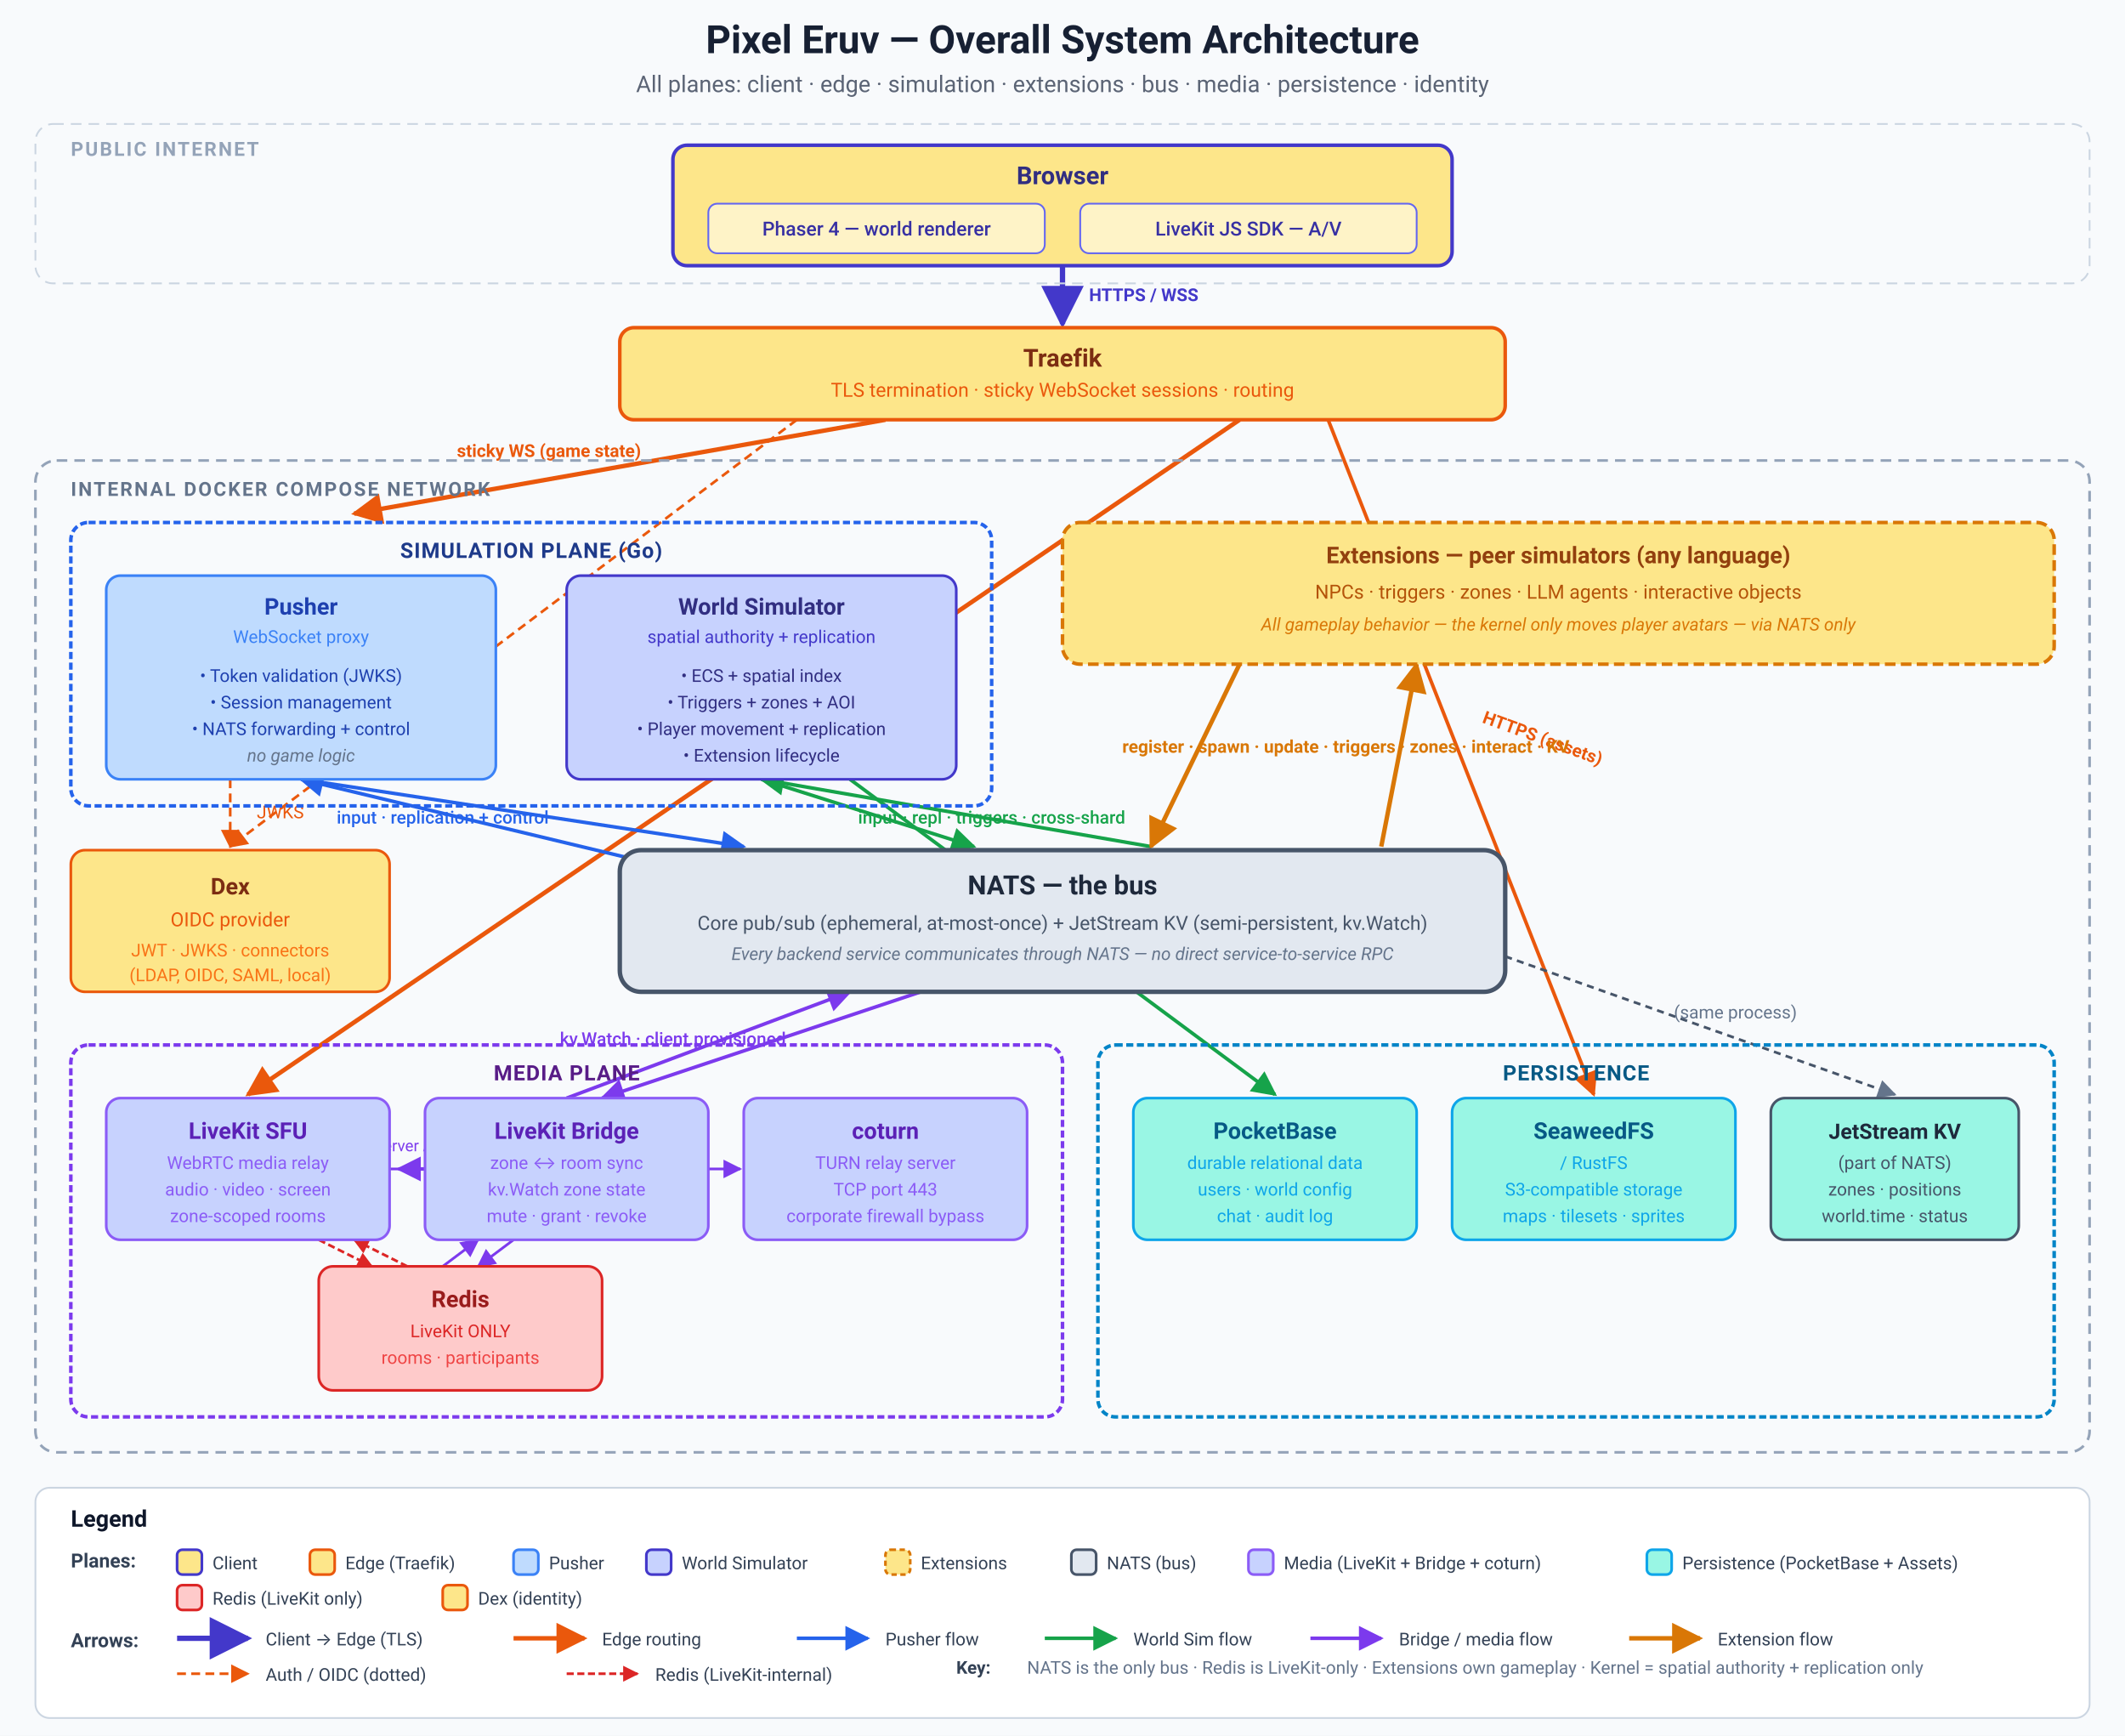
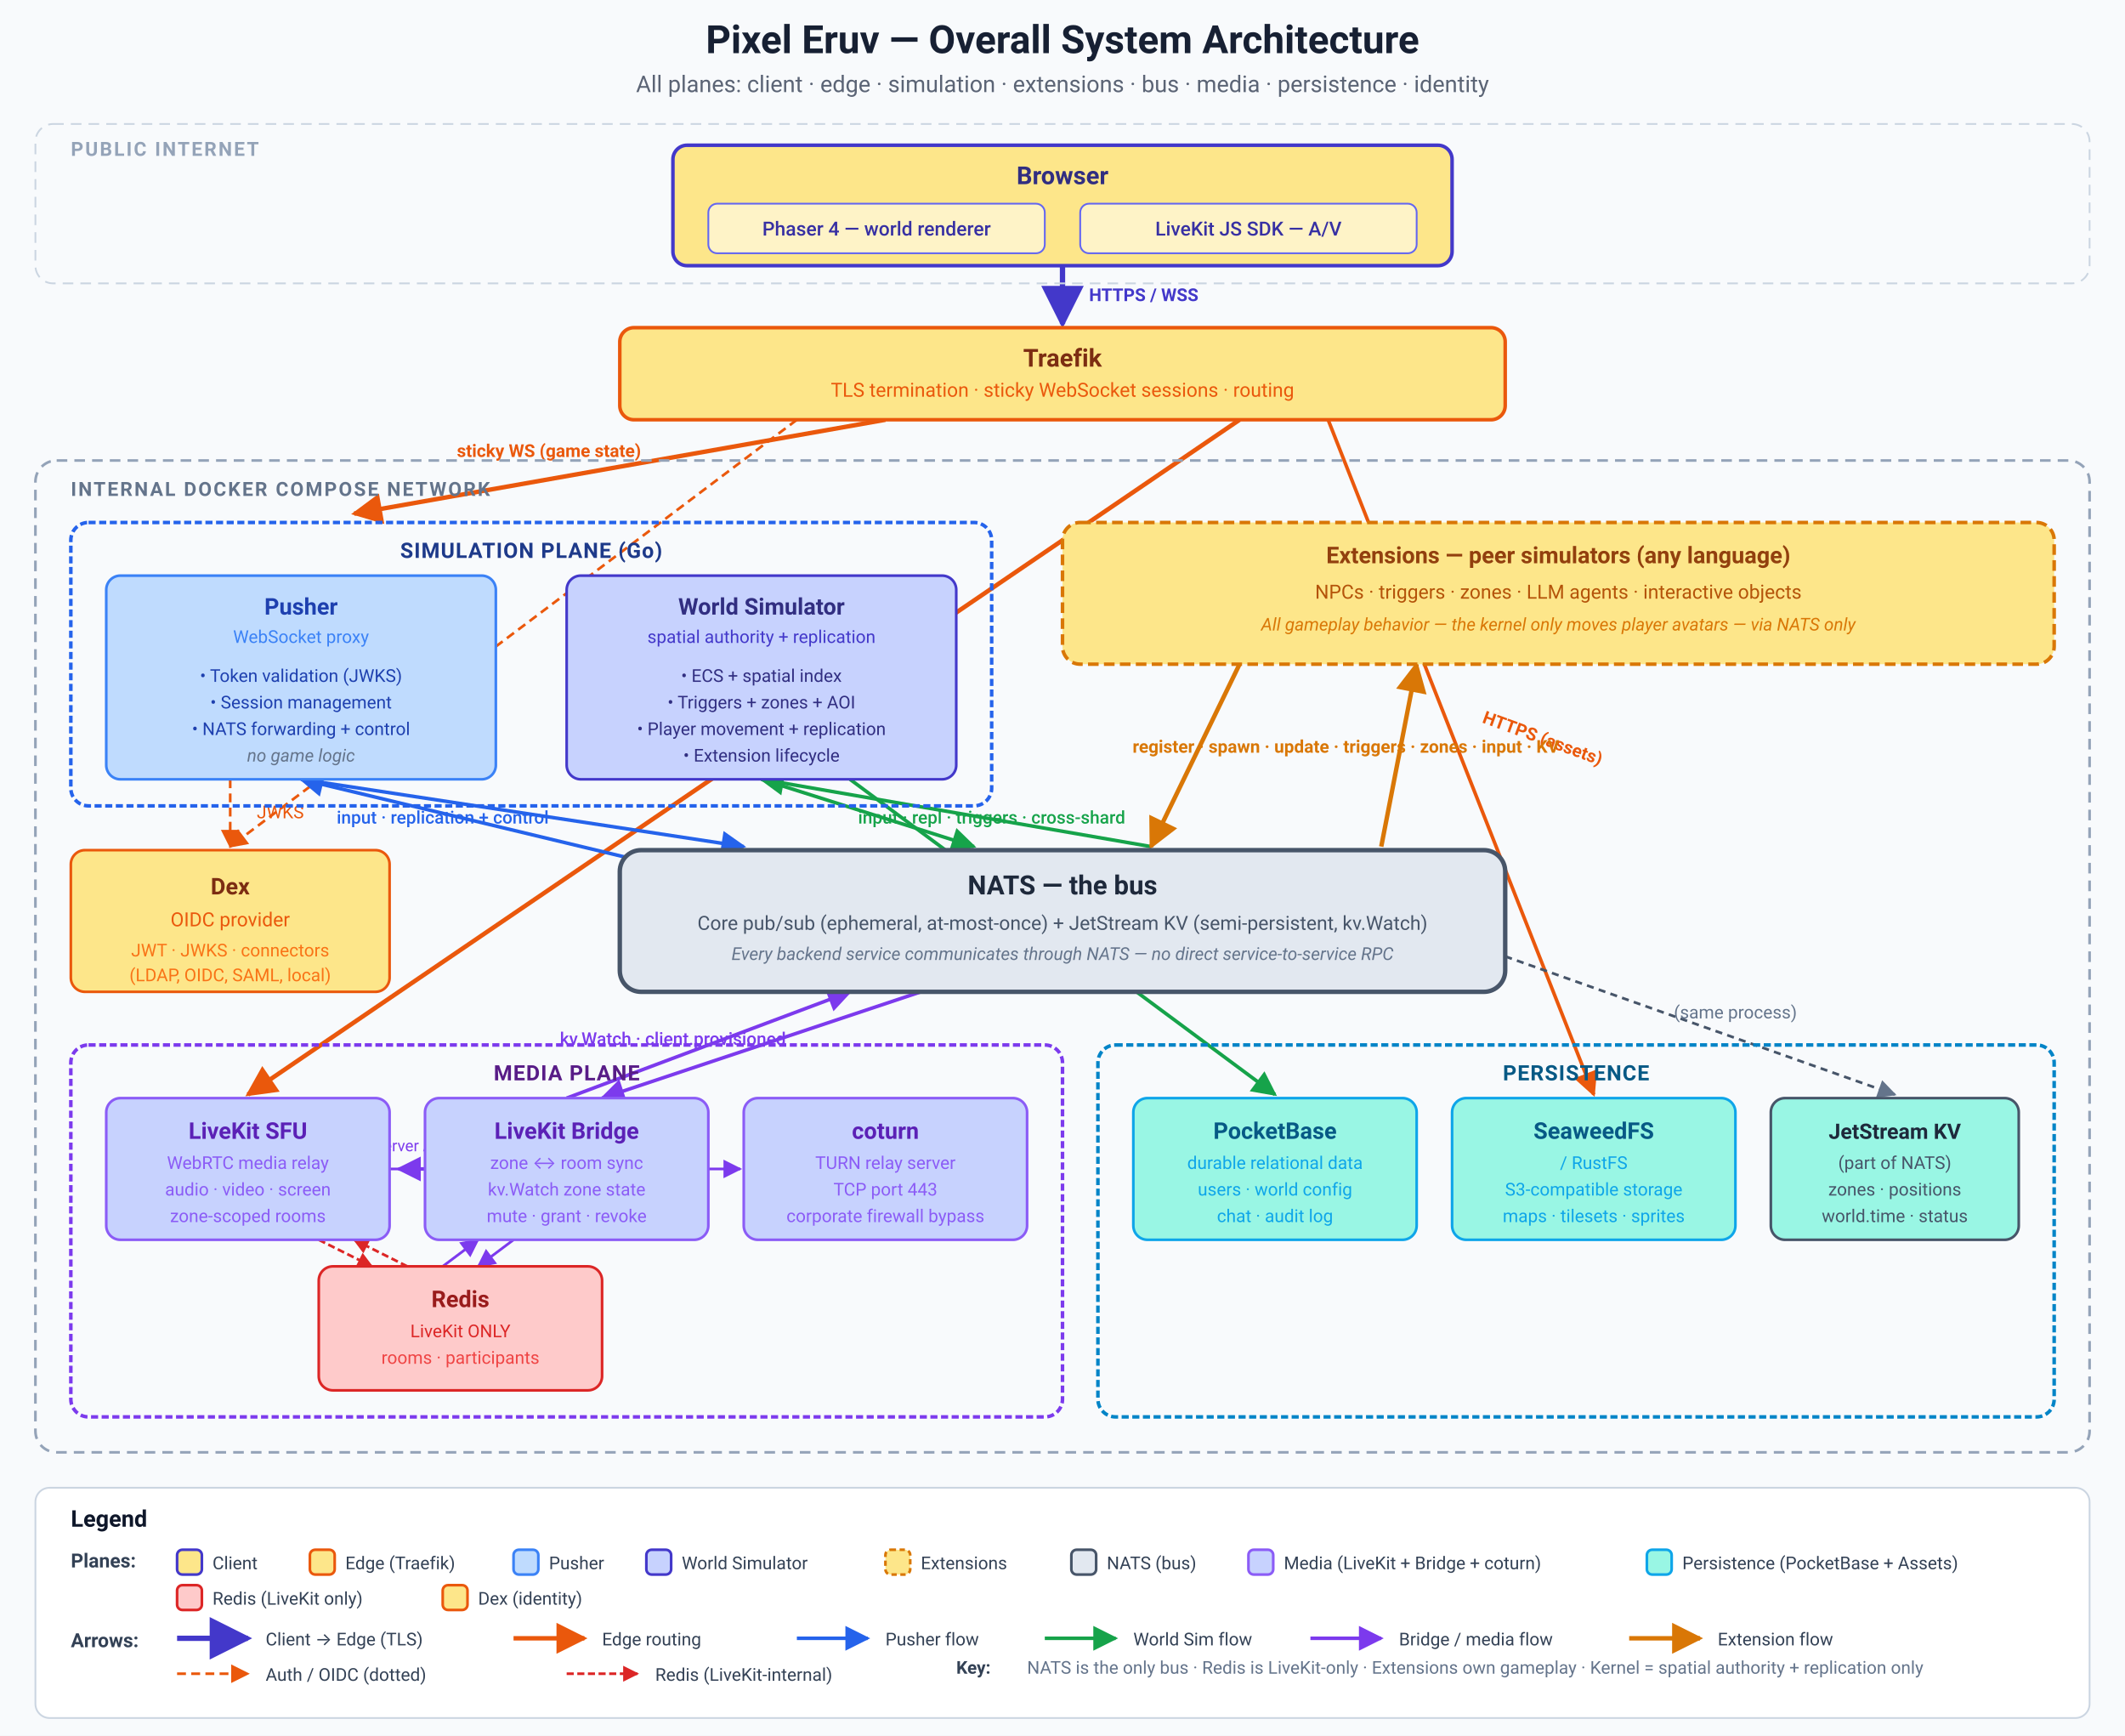
<svg xmlns="http://www.w3.org/2000/svg" width="100%" viewBox="0 0 1200 980" role="img" font-family="-apple-system, system-ui, 'Segoe UI', Roboto, sans-serif">
  <defs>
    <marker id="arr" viewBox="0 0 10 10" refX="9" refY="5" markerWidth="7" markerHeight="7" orient="auto-start-reverse">
      <path d="M0 0L10 5L0 10z" fill="#64748b" />
    </marker>
    <marker id="arr-blue" viewBox="0 0 10 10" refX="9" refY="5" markerWidth="7" markerHeight="7" orient="auto-start-reverse">
      <path d="M0 0L10 5L0 10z" fill="#2563eb" />
    </marker>
    <marker id="arr-green" viewBox="0 0 10 10" refX="9" refY="5" markerWidth="7" markerHeight="7" orient="auto-start-reverse">
      <path d="M0 0L10 5L0 10z" fill="#16a34a" />
    </marker>
    <marker id="arr-purple" viewBox="0 0 10 10" refX="9" refY="5" markerWidth="7" markerHeight="7" orient="auto-start-reverse">
      <path d="M0 0L10 5L0 10z" fill="#7c3aed" />
    </marker>
    <marker id="arr-orange" viewBox="0 0 10 10" refX="9" refY="5" markerWidth="7" markerHeight="7" orient="auto-start-reverse">
      <path d="M0 0L10 5L0 10z" fill="#ea580c" />
    </marker>
    <marker id="arr-amber" viewBox="0 0 10 10" refX="9" refY="5" markerWidth="7" markerHeight="7" orient="auto-start-reverse">
      <path d="M0 0L10 5L0 10z" fill="#d97706" />
    </marker>
    <marker id="arr-red" viewBox="0 0 10 10" refX="9" refY="5" markerWidth="6" markerHeight="6" orient="auto-start-reverse">
      <path d="M0 0L10 5L0 10z" fill="#dc2626" />
    </marker>
    <marker id="arr-dash" viewBox="0 0 10 10" refX="9" refY="5" markerWidth="6" markerHeight="6" orient="auto-start-reverse">
      <path d="M0 0L10 5L0 10z" fill="#94a3b8" />
    </marker>
    <marker id="arr-indigo" viewBox="0 0 10 10" refX="9" refY="5" markerWidth="8" markerHeight="8" orient="auto-start-reverse">
      <path d="M0 0L10 5L0 10z" fill="#4338ca" />
    </marker>
  </defs>
  <rect width="1200" height="980" fill="#f8fafc" />
  <text x="600" y="30" text-anchor="middle" font-size="22" font-weight="700" fill="#172033">Pixel Eruv — Overall System Architecture</text>
  <text x="600" y="52" text-anchor="middle" font-size="13" fill="#5b6475">All planes: client · edge · simulation · extensions · bus · media · persistence · identity</text>
  <line x1="600" y1="150" x2="600" y2="183" stroke="#4338ca" stroke-width="3" marker-end="url(#arr-indigo)" />
  <text x="615" y="170" font-size="10" font-weight="600" fill="#4338ca">HTTPS / WSS</text>
  <line x1="500" y1="237" x2="200" y2="290" stroke="#ea580c" stroke-width="2.5" marker-end="url(#arr-orange)" />
  <text x="310" y="258" text-anchor="middle" font-size="10" font-weight="600" fill="#ea580c">sticky WS (game state)</text>
  <line x1="700" y1="237" x2="140" y2="618" stroke="#ea580c" stroke-width="2.5" marker-end="url(#arr-orange)" />
  <text x="430" y="420" text-anchor="middle" font-size="10" font-weight="600" fill="#ea580c" transform="rotate(-25 430 420)">WebRTC (media)</text>
  <line x1="750" y1="237" x2="900" y2="618" stroke="#ea580c" stroke-width="2" marker-end="url(#arr-orange)" />
  <text x="870" y="420" text-anchor="middle" font-size="10" font-weight="600" fill="#ea580c" transform="rotate(20 870 420)">HTTPS (assets)</text>
  <line x1="450" y1="237" x2="130" y2="478" stroke="#ea580c" stroke-width="1.5" stroke-dasharray="5 3" marker-end="url(#arr-orange)" />
  <text x="260" y="350" text-anchor="middle" font-size="10" fill="#ea580c" transform="rotate(-55 260 350)">OIDC login</text>
  <line x1="170" y1="440" x2="420" y2="478" stroke="#2563eb" stroke-width="2" marker-end="url(#arr-blue)" />
  <line x1="420" y1="500" x2="170" y2="440" stroke="#2563eb" stroke-width="2" marker-end="url(#arr-blue)" />
  <text x="250" y="465" text-anchor="middle" font-size="10" font-weight="500" fill="#2563eb">input · replication + control</text>
  <line x1="430" y1="440" x2="550" y2="478" stroke="#16a34a" stroke-width="2" marker-end="url(#arr-green)" />
  <line x1="650" y1="478" x2="430" y2="440" stroke="#16a34a" stroke-width="2" marker-end="url(#arr-green)" />
  <text x="560" y="465" text-anchor="middle" font-size="10" font-weight="500" fill="#16a34a">input · repl · triggers · cross-shard</text>
  <line x1="480" y1="440" x2="720" y2="618" stroke="#16a34a" stroke-width="2" marker-end="url(#arr-green)" />
  <text x="640" y="530" text-anchor="middle" font-size="10" font-weight="500" fill="#16a34a">users · chat · config · audit</text>
  <line x1="130" y1="440" x2="130" y2="478" stroke="#ea580c" stroke-width="1.5" stroke-dasharray="5 3" marker-end="url(#arr-orange)" />
  <text x="145" y="462" font-size="10" fill="#ea580c">JWKS</text>
  <line x1="700" y1="375" x2="650" y2="478" stroke="#d97706" stroke-width="2.5" marker-end="url(#arr-amber)" />
  <line x1="780" y1="478" x2="800" y2="375" stroke="#d97706" stroke-width="2.5" marker-end="url(#arr-amber)" />
-   <text x="760" y="425" text-anchor="middle" font-size="10" font-weight="600" fill="#d97706">register · spawn · update · triggers · zones · interact · KV</text>
+   <text x="760" y="425" text-anchor="middle" font-size="10" font-weight="600" fill="#d97706">register · spawn · update · triggers · zones · input · KV</text>
  <line x1="320" y1="620" x2="480" y2="560" stroke="#7c3aed" stroke-width="2" marker-end="url(#arr-purple)" />
  <line x1="520" y1="560" x2="340" y2="620" stroke="#7c3aed" stroke-width="2" marker-end="url(#arr-purple)" />
  <text x="380" y="590" text-anchor="middle" font-size="10" font-weight="500" fill="#7c3aed">kv.Watch · client.provisioned</text>
  <line x1="240" y1="660" x2="225" y2="660" stroke="#7c3aed" stroke-width="2" marker-end="url(#arr-purple)" />
  <text x="232" y="650" text-anchor="middle" font-size="9" fill="#7c3aed">Server API</text>
  <line x1="290" y1="700" x2="270" y2="715" stroke="#7c3aed" stroke-width="1.5" marker-end="url(#arr-purple)" />
  <line x1="250" y1="715" x2="270" y2="700" stroke="#7c3aed" stroke-width="1.5" marker-end="url(#arr-purple)" />
  <line x1="180" y1="700" x2="210" y2="715" stroke="#dc2626" stroke-width="1.5" stroke-dasharray="4 2" marker-end="url(#arr-red)" />
  <line x1="230" y1="715" x2="200" y2="700" stroke="#dc2626" stroke-width="1.5" stroke-dasharray="4 2" marker-end="url(#arr-red)" />
  <line x1="220" y1="660" x2="418" y2="660" stroke="#7c3aed" stroke-width="1.5" marker-end="url(#arr-purple)" />
  <text x="320" y="652" text-anchor="middle" font-size="9" fill="#7c3aed">TURN relay</text>
  <line x1="850" y1="540" x2="1070" y2="618" stroke="#475569" stroke-width="1.5" stroke-dasharray="4 3" marker-end="url(#arr)" />
  <text x="980" y="575" text-anchor="middle" font-size="10" fill="#64748b">(same process)</text>
  <rect x="20" y="70" width="1160" height="90" rx="10" fill="none" stroke="#cbd5e1" stroke-width="1" stroke-dasharray="6 4" />
  <text x="40" y="88" font-size="11" font-weight="600" fill="#94a3b8" letter-spacing="1">PUBLIC INTERNET</text>
  <rect x="20" y="260" width="1160" height="560" rx="12" fill="none" stroke="#94a3b8" stroke-width="1.5" stroke-dasharray="6 4" />
  <text x="40" y="280" font-size="11" font-weight="600" fill="#64748b" letter-spacing="1">INTERNAL DOCKER COMPOSE NETWORK</text>
  <g>
    <rect x="380" y="82" width="440" height="68" rx="8" fill="#fde68a" stroke="#4338ca" stroke-width="2" />
    <text x="600" y="104" text-anchor="middle" font-size="14" font-weight="700" fill="#312e81">Browser</text>
    <rect x="400" y="115" width="190" height="28" rx="5" fill="#fef3c7" stroke="#6366f1" stroke-width="1" />
    <text x="495" y="133" text-anchor="middle" font-size="11" font-weight="500" fill="#3730a3">Phaser 4 — world renderer</text>
    <rect x="610" y="115" width="190" height="28" rx="5" fill="#fef3c7" stroke="#6366f1" stroke-width="1" />
    <text x="705" y="133" text-anchor="middle" font-size="11" font-weight="500" fill="#3730a3">LiveKit JS SDK — A/V</text>
  </g>
  <g>
    <rect x="350" y="185" width="500" height="52" rx="8" fill="#fde68a" stroke="#ea580c" stroke-width="2" />
    <text x="600" y="207" text-anchor="middle" font-size="14" font-weight="700" fill="#7c2d12">Traefik</text>
    <text x="600" y="224" text-anchor="middle" font-size="11" fill="#ea580c">TLS termination · sticky WebSocket sessions · routing</text>
  </g>
  <g>
    <rect x="40" y="295" width="520" height="160" rx="10" fill="none" stroke="#2563eb" stroke-width="2" stroke-dasharray="4 2" />
    <text x="300" y="315" text-anchor="middle" font-size="12" font-weight="700" fill="#1e3a8a" letter-spacing="0.5">SIMULATION PLANE (Go)</text>
    <rect x="60" y="325" width="220" height="115" rx="8" fill="#bfdbfe" stroke="#3b82f6" stroke-width="1.5" />
    <text x="170" y="347" text-anchor="middle" font-size="13" font-weight="700" fill="#1e40af">Pusher</text>
    <text x="170" y="363" text-anchor="middle" font-size="10" fill="#3b82f6">WebSocket proxy</text>
    <text x="170" y="385" text-anchor="middle" font-size="10" fill="#1e40af">• Token validation (JWKS)</text>
    <text x="170" y="400" text-anchor="middle" font-size="10" fill="#1e40af">• Session management</text>
    <text x="170" y="415" text-anchor="middle" font-size="10" fill="#1e40af">• NATS forwarding + control</text>
    <text x="170" y="430" text-anchor="middle" font-size="10" fill="#64748b" font-style="italic">no game logic</text>
    <rect x="320" y="325" width="220" height="115" rx="8" fill="#c7d2fe" stroke="#4338ca" stroke-width="1.5" />
    <text x="430" y="347" text-anchor="middle" font-size="13" font-weight="700" fill="#312e81">World Simulator</text>
    <text x="430" y="363" text-anchor="middle" font-size="10" fill="#4338ca">spatial authority + replication</text>
    <text x="430" y="385" text-anchor="middle" font-size="10" fill="#312e81">• ECS + spatial index</text>
    <text x="430" y="400" text-anchor="middle" font-size="10" fill="#312e81">• Triggers + zones + AOI</text>
    <text x="430" y="415" text-anchor="middle" font-size="10" fill="#312e81">• Player movement + replication</text>
    <text x="430" y="430" text-anchor="middle" font-size="10" fill="#312e81">• Extension lifecycle</text>
  </g>
  <g>
    <rect x="600" y="295" width="560" height="80" rx="10" fill="#fde68a" stroke="#d97706" stroke-width="2" stroke-dasharray="6 3" />
    <text x="880" y="318" text-anchor="middle" font-size="13" font-weight="700" fill="#92400e">Extensions — peer simulators (any language)</text>
    <text x="880" y="338" text-anchor="middle" font-size="11" fill="#b45309">NPCs · triggers · zones · LLM agents · interactive objects</text>
    <text x="880" y="356" text-anchor="middle" font-size="10" fill="#d97706" font-style="italic">All gameplay behavior — the kernel only moves player avatars — via NATS only</text>
  </g>
  <g>
    <rect x="350" y="480" width="500" height="80" rx="12" fill="#e2e8f0" stroke="#475569" stroke-width="2.5" />
    <text x="600" y="505" text-anchor="middle" font-size="15" font-weight="700" fill="#1e293b">NATS — the bus</text>
    <text x="600" y="525" text-anchor="middle" font-size="11" fill="#475569">Core pub/sub (ephemeral, at-most-once) + JetStream KV (semi-persistent, kv.Watch)</text>
    <text x="600" y="542" text-anchor="middle" font-size="10" fill="#64748b" font-style="italic">Every backend service communicates through NATS — no direct service-to-service RPC</text>
  </g>
  <g>
    <rect x="40" y="480" width="180" height="80" rx="8" fill="#fde68a" stroke="#ea580c" stroke-width="1.5" />
    <text x="130" y="505" text-anchor="middle" font-size="13" font-weight="700" fill="#7c2d12">Dex</text>
    <text x="130" y="523" text-anchor="middle" font-size="11" fill="#ea580c">OIDC provider</text>
    <text x="130" y="540" text-anchor="middle" font-size="10" fill="#f97316">JWT · JWKS · connectors</text>
    <text x="130" y="554" text-anchor="middle" font-size="10" fill="#f97316">(LDAP, OIDC, SAML, local)</text>
  </g>
  <g>
    <rect x="40" y="590" width="560" height="210" rx="10" fill="none" stroke="#7c3aed" stroke-width="2" stroke-dasharray="4 2" />
    <text x="320" y="610" text-anchor="middle" font-size="12" font-weight="700" fill="#581c87" letter-spacing="0.5">MEDIA PLANE</text>
    <rect x="60" y="620" width="160" height="80" rx="8" fill="#c7d2fe" stroke="#8b5cf6" stroke-width="1.5" />
    <text x="140" y="643" text-anchor="middle" font-size="13" font-weight="700" fill="#5b21b6">LiveKit SFU</text>
    <text x="140" y="660" text-anchor="middle" font-size="10" fill="#8b5cf6">WebRTC media relay</text>
    <text x="140" y="675" text-anchor="middle" font-size="10" fill="#8b5cf6">audio · video · screen</text>
    <text x="140" y="690" text-anchor="middle" font-size="10" fill="#8b5cf6">zone-scoped rooms</text>
    <rect x="240" y="620" width="160" height="80" rx="8" fill="#c7d2fe" stroke="#8b5cf6" stroke-width="1.5" />
    <text x="320" y="643" text-anchor="middle" font-size="13" font-weight="700" fill="#5b21b6">LiveKit Bridge</text>
    <text x="320" y="660" text-anchor="middle" font-size="10" fill="#8b5cf6">zone ↔ room sync</text>
    <text x="320" y="675" text-anchor="middle" font-size="10" fill="#8b5cf6">kv.Watch zone state</text>
    <text x="320" y="690" text-anchor="middle" font-size="10" fill="#8b5cf6">mute · grant · revoke</text>
    <rect x="420" y="620" width="160" height="80" rx="8" fill="#c7d2fe" stroke="#8b5cf6" stroke-width="1.5" />
    <text x="500" y="643" text-anchor="middle" font-size="13" font-weight="700" fill="#5b21b6">coturn</text>
    <text x="500" y="660" text-anchor="middle" font-size="10" fill="#8b5cf6">TURN relay server</text>
    <text x="500" y="675" text-anchor="middle" font-size="10" fill="#8b5cf6">TCP port 443</text>
    <text x="500" y="690" text-anchor="middle" font-size="10" fill="#8b5cf6">corporate firewall bypass</text>
    <rect x="180" y="715" width="160" height="70" rx="8" fill="#fecaca" stroke="#dc2626" stroke-width="1.5" />
    <text x="260" y="738" text-anchor="middle" font-size="13" font-weight="700" fill="#991b1b">Redis</text>
    <text x="260" y="755" text-anchor="middle" font-size="10" fill="#dc2626">LiveKit ONLY</text>
    <text x="260" y="770" text-anchor="middle" font-size="10" fill="#ef4444">rooms · participants</text>
  </g>
  <g>
    <rect x="620" y="590" width="540" height="210" rx="10" fill="none" stroke="#0284c7" stroke-width="2" stroke-dasharray="4 2" />
    <text x="890" y="610" text-anchor="middle" font-size="12" font-weight="700" fill="#075985" letter-spacing="0.5">PERSISTENCE</text>
    <rect x="640" y="620" width="160" height="80" rx="8" fill="#99f6e4" stroke="#0ea5e9" stroke-width="1.5" />
    <text x="720" y="643" text-anchor="middle" font-size="13" font-weight="700" fill="#075985">PocketBase</text>
    <text x="720" y="660" text-anchor="middle" font-size="10" fill="#0ea5e9">durable relational data</text>
    <text x="720" y="675" text-anchor="middle" font-size="10" fill="#0ea5e9">users · world config</text>
    <text x="720" y="690" text-anchor="middle" font-size="10" fill="#0ea5e9">chat · audit log</text>
    <rect x="820" y="620" width="160" height="80" rx="8" fill="#99f6e4" stroke="#0ea5e9" stroke-width="1.5" />
    <text x="900" y="643" text-anchor="middle" font-size="13" font-weight="700" fill="#075985">SeaweedFS</text>
    <text x="900" y="660" text-anchor="middle" font-size="10" fill="#0ea5e9">/ RustFS</text>
    <text x="900" y="675" text-anchor="middle" font-size="10" fill="#0ea5e9">S3-compatible storage</text>
    <text x="900" y="690" text-anchor="middle" font-size="10" fill="#0ea5e9">maps · tilesets · sprites</text>
    <rect x="1000" y="620" width="140" height="80" rx="8" fill="#99f6e4" stroke="#475569" stroke-width="1.5" />
    <text x="1070" y="643" text-anchor="middle" font-size="12" font-weight="700" fill="#1e293b">JetStream KV</text>
    <text x="1070" y="660" text-anchor="middle" font-size="10" fill="#475569">(part of NATS)</text>
    <text x="1070" y="675" text-anchor="middle" font-size="10" fill="#475569">zones · positions</text>
    <text x="1070" y="690" text-anchor="middle" font-size="10" fill="#475569">world.time · status</text>
  </g>
  <g transform="translate(20, 840)">
    <rect x="0" y="0" width="1160" height="130" rx="8" fill="#ffffff" stroke="#cbd5e1" stroke-width="1" />
    <text x="20" y="22" font-size="13" font-weight="700" fill="#0f172a">Legend</text>
    <text x="20" y="45" font-size="11" font-weight="600" fill="#334155">Planes:</text>
    <rect x="80" y="35" width="14" height="14" rx="3" fill="#fde68a" stroke="#4338ca" stroke-width="1.5" />
    <text x="100" y="46" font-size="10" fill="#334155">Client</text>
    <rect x="155" y="35" width="14" height="14" rx="3" fill="#fde68a" stroke="#ea580c" stroke-width="1.5" />
    <text x="175" y="46" font-size="10" fill="#334155">Edge (Traefik)</text>
    <rect x="270" y="35" width="14" height="14" rx="3" fill="#bfdbfe" stroke="#3b82f6" stroke-width="1.5" />
    <text x="290" y="46" font-size="10" fill="#334155">Pusher</text>
    <rect x="345" y="35" width="14" height="14" rx="3" fill="#c7d2fe" stroke="#4338ca" stroke-width="1.5" />
    <text x="365" y="46" font-size="10" fill="#334155">World Simulator</text>
    <rect x="480" y="35" width="14" height="14" rx="3" fill="#fde68a" stroke="#d97706" stroke-width="1.5" stroke-dasharray="3 2" />
    <text x="500" y="46" font-size="10" fill="#334155">Extensions</text>
    <rect x="585" y="35" width="14" height="14" rx="3" fill="#e2e8f0" stroke="#475569" stroke-width="1.5" />
    <text x="605" y="46" font-size="10" fill="#334155">NATS (bus)</text>
    <rect x="685" y="35" width="14" height="14" rx="3" fill="#c7d2fe" stroke="#8b5cf6" stroke-width="1.5" />
    <text x="705" y="46" font-size="10" fill="#334155">Media (LiveKit + Bridge + coturn)</text>
    <rect x="910" y="35" width="14" height="14" rx="3" fill="#99f6e4" stroke="#0ea5e9" stroke-width="1.5" />
    <text x="930" y="46" font-size="10" fill="#334155">Persistence (PocketBase + Assets)</text>
    <rect x="80" y="55" width="14" height="14" rx="3" fill="#fecaca" stroke="#dc2626" stroke-width="1.5" />
    <text x="100" y="66" font-size="10" fill="#334155">Redis (LiveKit only)</text>
    <rect x="230" y="55" width="14" height="14" rx="3" fill="#fde68a" stroke="#ea580c" stroke-width="1.5" />
    <text x="250" y="66" font-size="10" fill="#334155">Dex (identity)</text>
    <text x="20" y="90" font-size="11" font-weight="600" fill="#334155">Arrows:</text>
    <line x1="80" y1="85" x2="120" y2="85" stroke="#4338ca" stroke-width="3" marker-end="url(#arr-indigo)" />
    <text x="130" y="89" font-size="10" fill="#334155">Client → Edge (TLS)</text>
    <line x1="270" y1="85" x2="310" y2="85" stroke="#ea580c" stroke-width="2.5" marker-end="url(#arr-orange)" />
    <text x="320" y="89" font-size="10" fill="#334155">Edge routing</text>
    <line x1="430" y1="85" x2="470" y2="85" stroke="#2563eb" stroke-width="2" marker-end="url(#arr-blue)" />
    <text x="480" y="89" font-size="10" fill="#334155">Pusher flow</text>
    <line x1="570" y1="85" x2="610" y2="85" stroke="#16a34a" stroke-width="2" marker-end="url(#arr-green)" />
    <text x="620" y="89" font-size="10" fill="#334155">World Sim flow</text>
    <line x1="720" y1="85" x2="760" y2="85" stroke="#7c3aed" stroke-width="2" marker-end="url(#arr-purple)" />
    <text x="770" y="89" font-size="10" fill="#334155">Bridge / media flow</text>
    <line x1="900" y1="85" x2="940" y2="85" stroke="#d97706" stroke-width="2.5" marker-end="url(#arr-amber)" />
    <text x="950" y="89" font-size="10" fill="#334155">Extension flow</text>
    <line x1="80" y1="105" x2="120" y2="105" stroke="#ea580c" stroke-width="1.5" stroke-dasharray="5 3" marker-end="url(#arr-orange)" />
    <text x="130" y="109" font-size="10" fill="#334155">Auth / OIDC (dotted)</text>
    <line x1="300" y1="105" x2="340" y2="105" stroke="#dc2626" stroke-width="1.5" stroke-dasharray="4 2" marker-end="url(#arr-red)" />
    <text x="350" y="109" font-size="10" fill="#334155">Redis (LiveKit-internal)</text>
    <text x="520" y="105" font-size="10" font-weight="600" fill="#334155">Key:</text>
    <text x="560" y="105" font-size="10" fill="#64748b">NATS is the only bus · Redis is LiveKit-only · Extensions own gameplay · Kernel = spatial authority + replication only</text>
  </g>
</svg>
